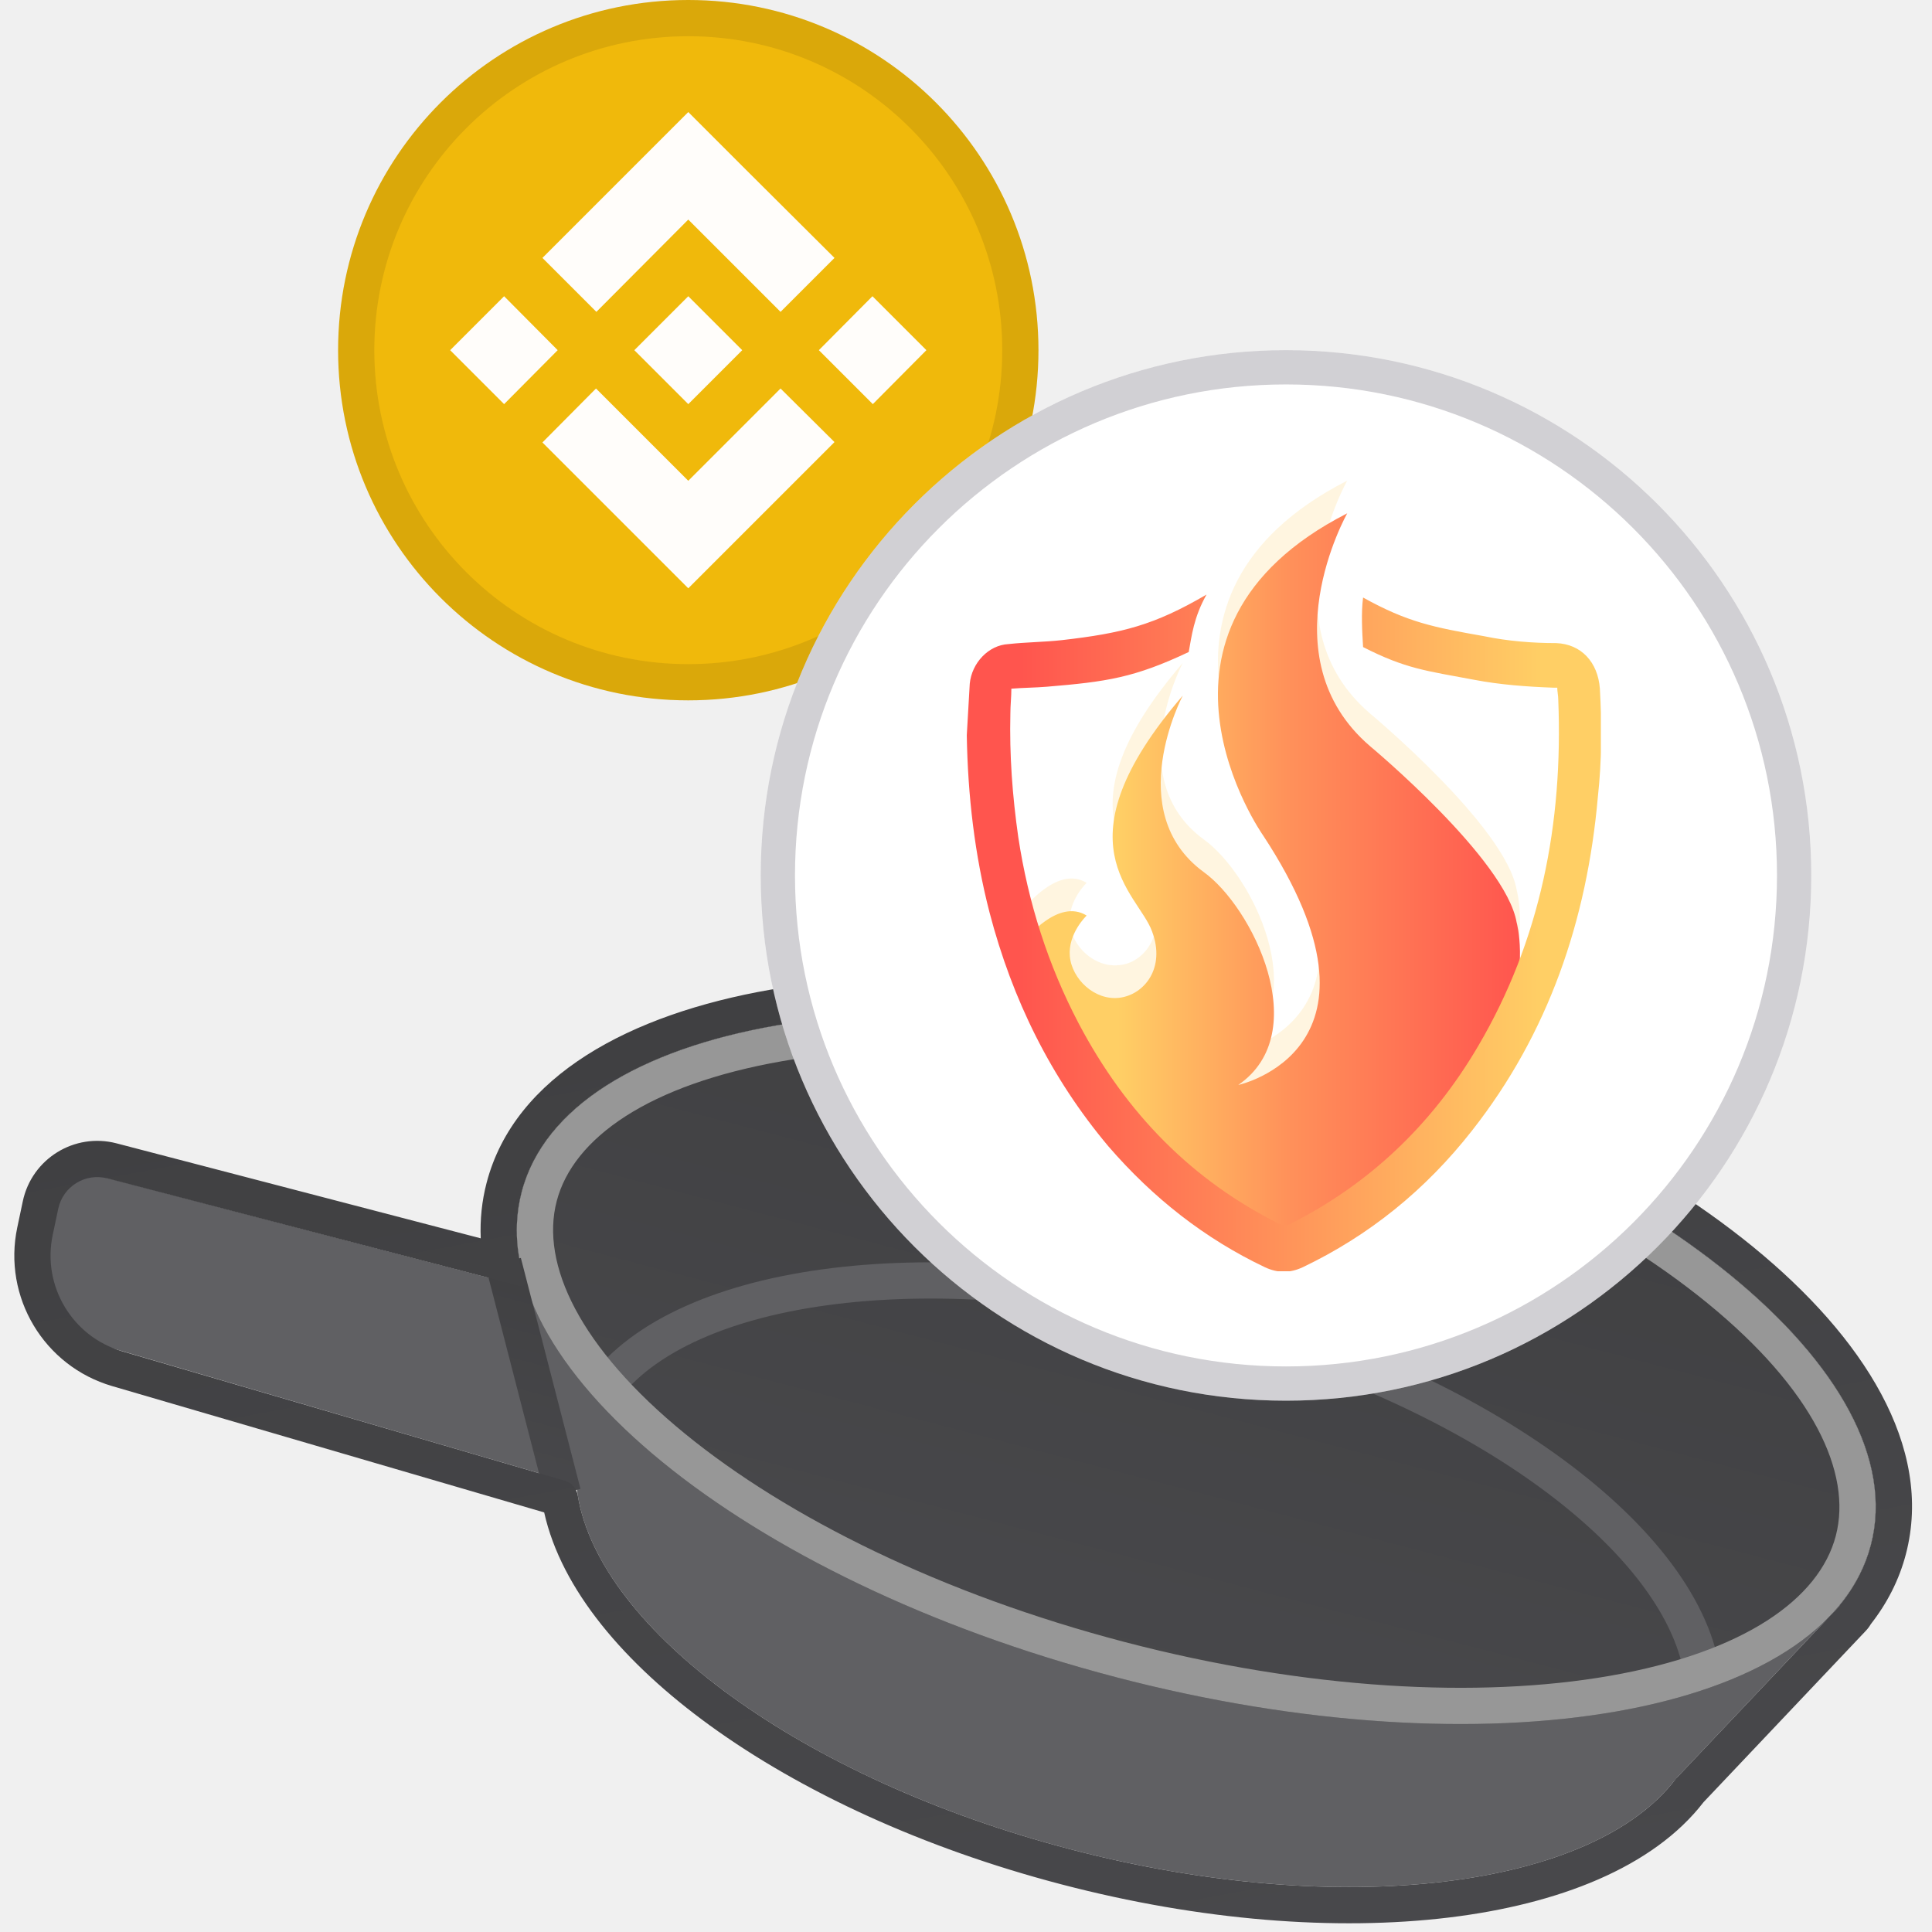
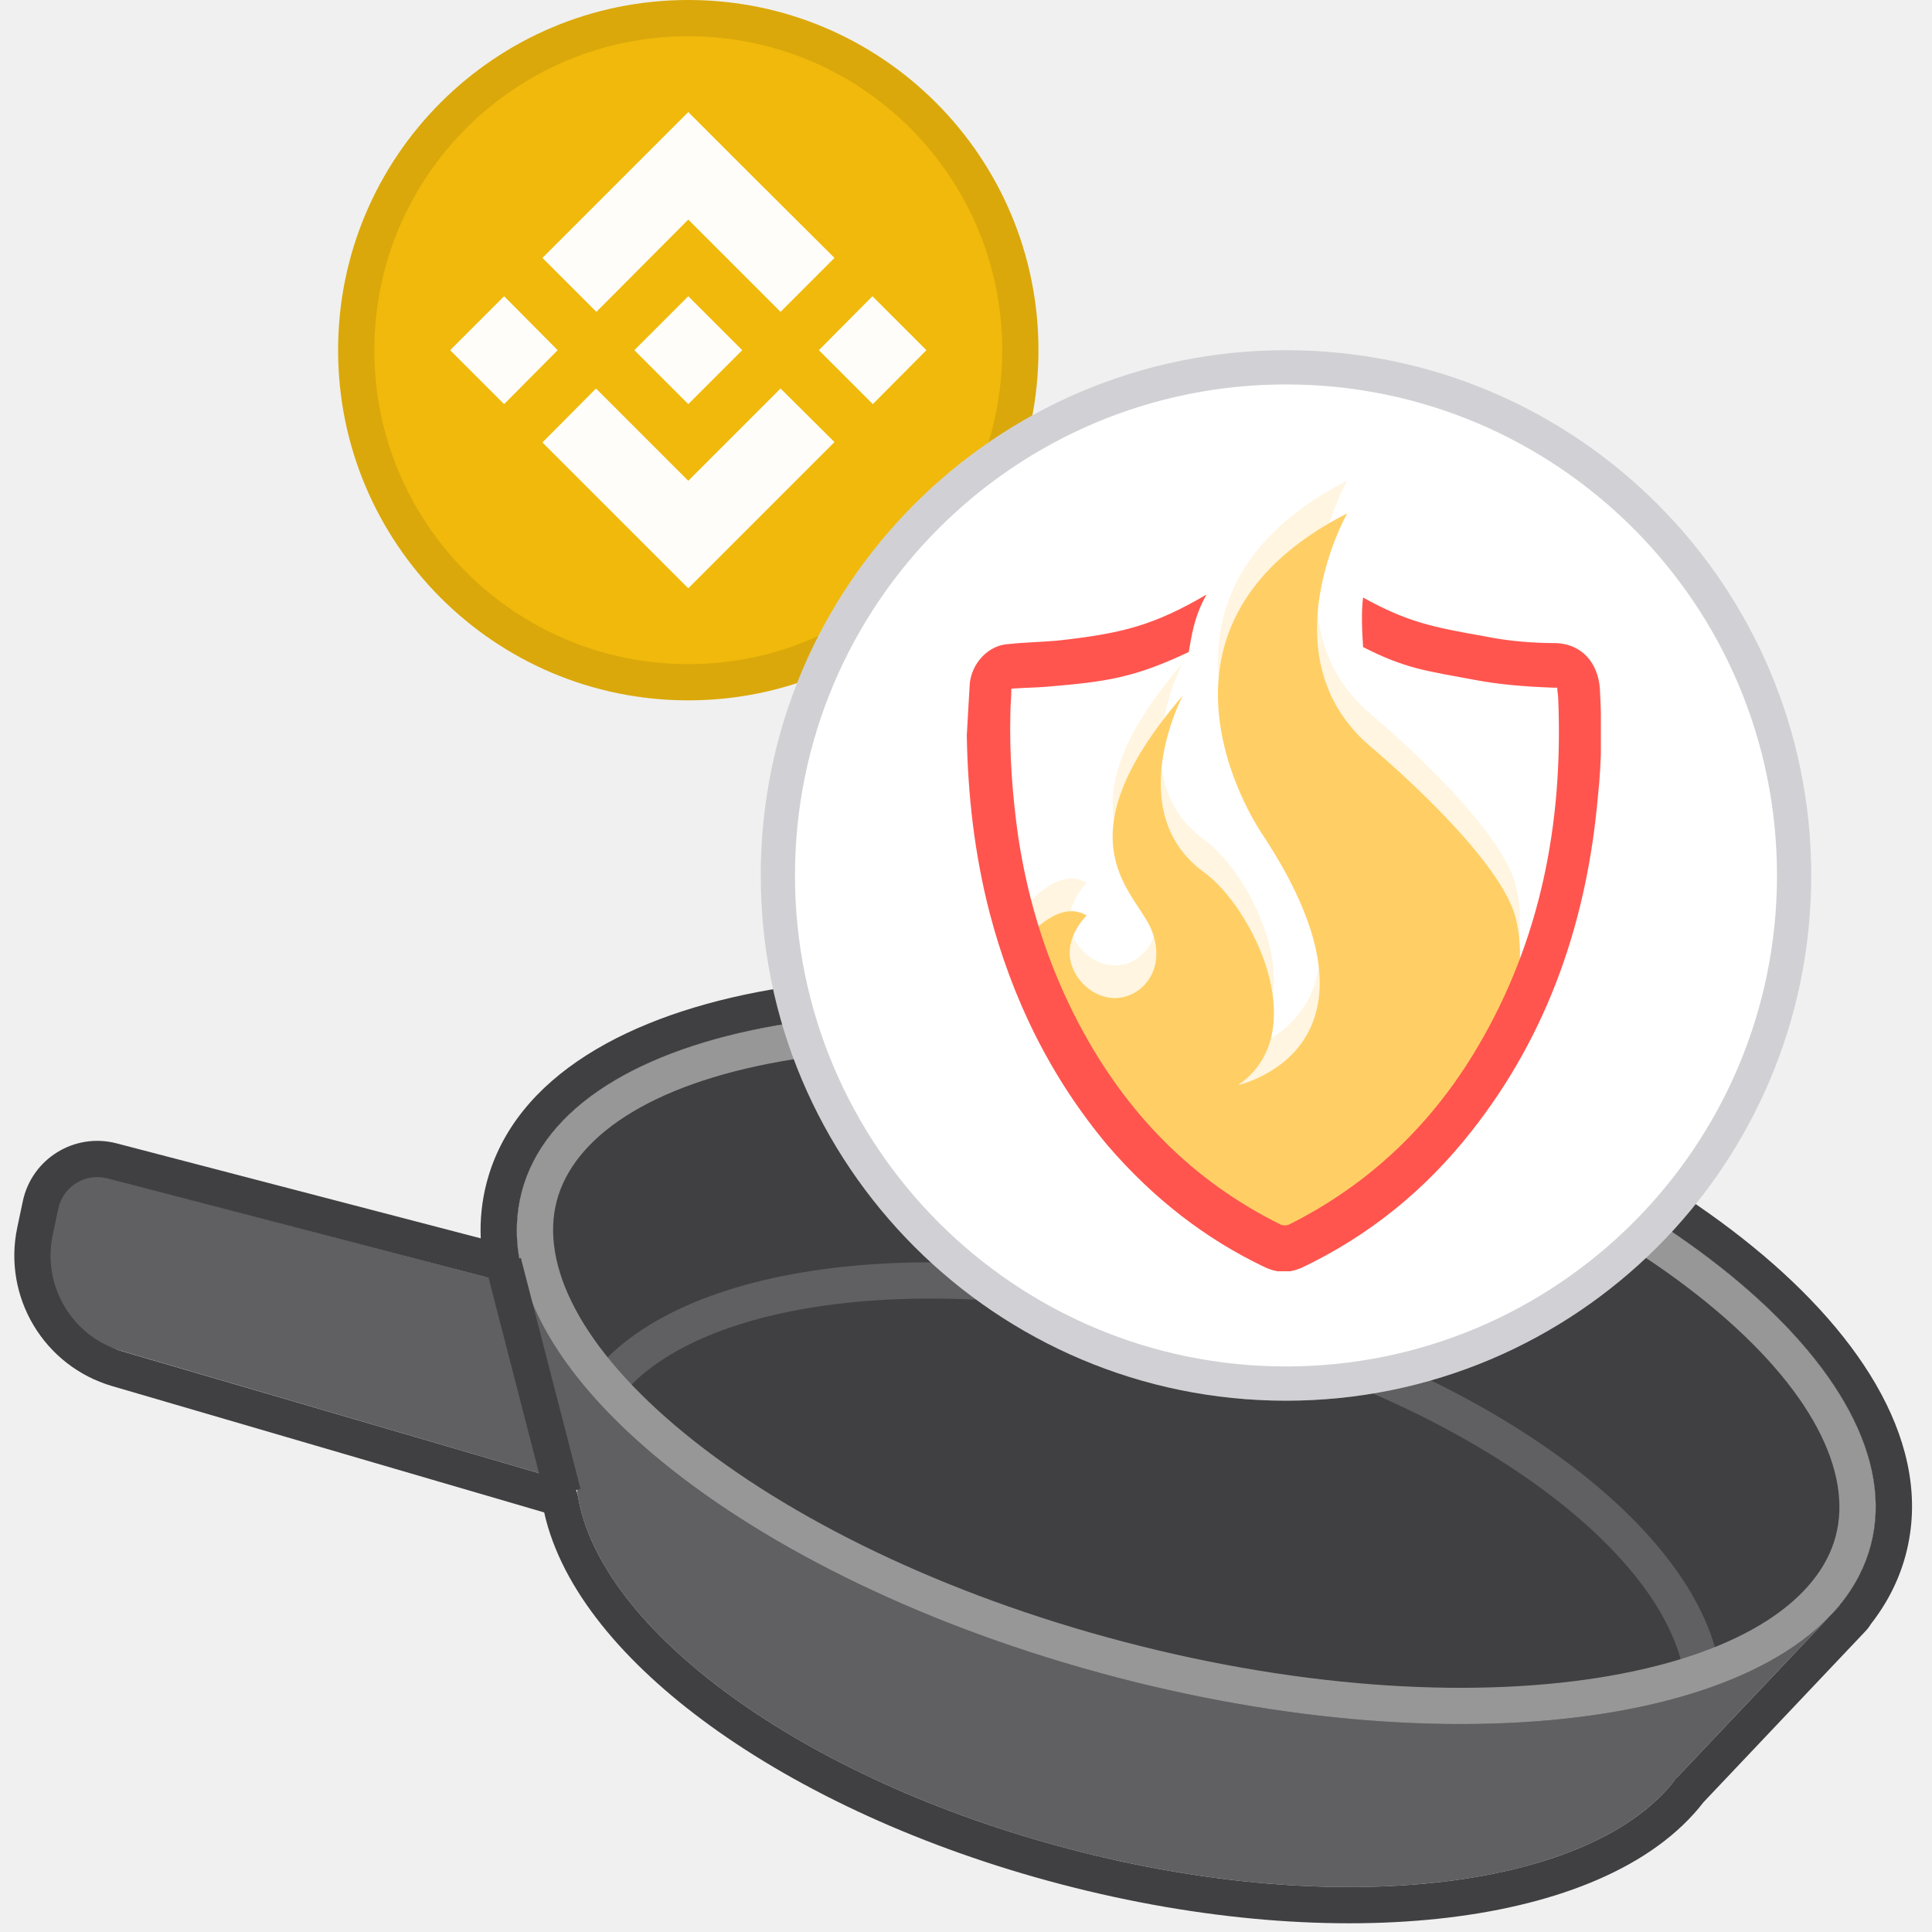
- <svg xmlns="http://www.w3.org/2000/svg" xmlns:xlink="http://www.w3.org/1999/xlink" width="160" height="160" fill="none">
+ <svg xmlns="http://www.w3.org/2000/svg" xmlns:ns1="https://www.w3.org/1999/xlink" width="160" height="160" fill="none">
  <g clip-path="url(#F)">
    <g fill="#606063">
      <path d="M48.045 119.028c-3.178 12.144 15 27.421 40.602 34.121s48.934 2.287 52.112-9.858-15-27.421-40.602-34.122-48.934-2.286-52.112 9.859z" />
      <path d="M136.924 149.273l15.422-16.285-109.354-28.619 5.721 21.818 88.211 23.086z" />
      <path d="M49.934 108.293L8.072 97.338c-1.814-.475-3.66.654-4.063 2.486l-.468 2.129a8.26 8.26 0 0 0 5.746 9.7l41.812 12.239-1.166-15.599z" />
    </g>
    <path fill="url(#A)" d="M43.203 98.71c-3.694 14.114 18.324 32.101 49.178 40.176s58.86 3.178 62.554-10.936-18.324-32.101-49.178-40.176-58.861-3.179-62.554 10.935z" />
    <g fill-rule="evenodd">
      <path fill="#606063" d="M127.673 123.286c7.098 5.22 11.246 10.866 11.865 15.871l2.978-.368c-.772-6.238-5.737-12.531-13.066-17.92-7.389-5.435-17.439-10.148-28.913-13.151s-22.544-3.817-31.649-2.699c-9.029 1.109-16.44 4.163-20.168 9.223l2.415 1.779c2.992-4.06 9.373-6.95 18.119-8.024 8.67-1.064 19.354-.299 30.524 2.624s20.859 7.49 27.896 12.665z" />
      <path fill="#979797" d="M56.734 118.739c-8.721-7.124-11.998-14.041-10.629-19.27s7.614-9.654 18.706-11.593c10.807-1.889 25.078-1.154 40.186 2.8s27.911 10.304 36.406 17.245c8.721 7.124 11.998 14.041 10.63 19.27s-7.614 9.653-18.707 11.593c-10.806 1.889-25.078 1.153-40.186-2.8s-27.91-10.304-36.406-17.245zm35.646 20.147c-30.854-8.075-52.872-26.062-49.178-40.176s31.7-19.01 62.554-10.935 52.872 26.062 49.178 40.176-31.7 19.01-62.554 10.936z" />
      <path fill="url(#B)" d="M45.167 124.049l-4.937-19.123 2.905-.75 4.937 19.123-2.905.75z" />
      <path fill="url(#C)" d="M43.469 106.189l-.128-.443-.202-.817-.142-.54c.022-.012.03-.019.028-.027l-.004-.025-.12-.794-.022-.191c-.072-.663-.096-1.321-.071-1.974.035-.903.166-1.793.395-2.668 3.694-14.114 31.7-19.01 62.555-10.936s52.872 26.062 49.178 40.176a12.4 12.4 0 0 1-.963 2.519 13.7 13.7 0 0 1-1.635 2.476l-.016.019c.011.02.014.025.015.029l-.611.651-12.932 13.655c-6.807 9.031-27.596 11.752-50.146 5.85-22.303-5.837-38.971-18.182-40.797-29.295-.093-.569-.484-1.054-1.037-1.215L10.127 111.91a8.26 8.26 0 0 1-5.762-9.635l.459-2.172c.39-1.845 2.242-2.99 4.066-2.514l34.249 8.931a.27.27 0 0 0 .331-.331zm-3.657-3.636c-.064-1.544.091-3.085.488-4.603 2.325-8.885 11.93-13.965 23.478-15.984 11.834-2.069 26.992-1.215 42.738 2.906s29.38 10.802 38.683 18.402c9.078 7.417 14.963 16.551 12.638 25.436-.557 2.129-1.552 4.064-2.901 5.789a3.08 3.08 0 0 1-.425.566l-13.429 14.181c-4.171 5.406-12.026 8.46-21.098 9.556-9.3 1.124-20.517.28-32.096-2.751-11.453-2.997-21.548-7.685-29.078-13.141-7.08-5.13-12.321-11.262-13.743-17.657L9.285 114.789a11.26 11.26 0 0 1-7.855-13.134l.459-2.173c.744-3.519 4.277-5.704 7.758-4.796l30.165 7.867z" />
    </g>
    <circle cx="57" cy="29" r="29" fill="#f0b90b" />
    <path fill="#fffdfa" d="M46.185 29l-4.437 4.468L37.28 29l4.468-4.468L46.185 29zM57 18.185l7.641 7.642 4.468-4.468-7.642-7.611L57 9.28 44.922 21.359l4.468 4.468L57 18.185zm15.252 6.347L67.815 29l4.468 4.468L76.72 29l-4.468-4.468zM57 39.816l-7.642-7.642-4.437 4.468L57 48.72l12.109-12.109-4.468-4.437L57 39.816zm0-6.347L61.468 29 57 24.533 52.532 29 57 33.468z" />
    <g style="mix-blend-mode:multiply" opacity=".1">
      <path fill="#191326" fill-rule="evenodd" d="M57 55c14.359 0 26-11.641 26-26S71.359 3 57 3 31 14.641 31 29s11.641 26 26 26zm0 3c16.016 0 29-12.984 29-29S73.016 0 57 0 28 12.984 28 29s12.984 29 29 29z" />
    </g>
    <circle cx="106.5" cy="72.5" r="43.5" fill="#fff" />
    <g clip-path="url(#G)">
      <path fill="#ffcf65" d="M89.993 73.115s-1.559 1.477-1.395 3.364 2.051 3.692 4.102 3.446c1.969-.164 3.856-2.462 2.708-5.497-1.149-3.2-8.041-7.22 2.544-19.528 0 0-5.087 9.6 1.723 14.605 4.02 2.872 9.189 13.292 2.872 17.641 0 0 13.702-2.954 2.051-20.677 0 0-11.979-16.984 6.974-26.666 0 0-6.728 11.897 1.887 19.282 0 0 11.241 9.354 12.143 14.605 0 0 4.103 14.195-19.281 26.092 0 0-22.482-11.897-21.415-24.697 0 .082 2.708-3.446 5.087-1.969z" opacity=".2" />
      <path fill="url(#D)" d="M89.993 75.822s-1.559 1.477-1.395 3.364 2.051 3.692 4.102 3.446 3.856-2.461 2.708-5.497c-1.149-3.2-8.041-7.22 2.544-19.528 0 0-5.087 9.6 1.723 14.605 4.02 2.872 9.189 13.292 2.872 17.641 0 0 13.702-2.954 2.051-20.677 0 0-11.979-16.984 6.974-26.666 0 0-6.728 11.897 1.887 19.282 0 0 11.241 9.354 12.143 14.605 0 0 4.103 14.195-19.281 26.091 0 0-22.482-11.897-21.415-24.696 0 .082 2.708-3.446 5.087-1.969z" />
      <path fill="url(#E)" d="M132.495 57.033c-.165-2.215-1.559-3.692-3.611-3.774-1.969 0-4.02-.164-5.989-.574-4.185-.738-6.318-1.149-10.01-3.2-.164 1.231-.082 2.79 0 4.102 3.528 1.805 5.251 1.969 9.189 2.708 2.134.41 4.349.574 6.564.656h.328c0 .328.082.656.082.985.411 10.256-1.476 19.938-6.646 28.717-3.856 6.564-9.107 11.487-15.671 14.769-.246.082-.41.082-.656 0-7.303-3.61-12.8-9.19-16.739-16.656-2.543-4.841-4.184-10.01-5.005-15.425-.492-3.446-.738-6.81-.656-10.256 0-.656.082-1.395.082-2.051.985-.082 1.969-.082 2.954-.164 4.923-.41 7.22-.738 11.733-2.872.246-1.313.41-2.872 1.477-4.759-4.349 2.543-6.974 3.2-11.979 3.774-1.477.164-2.954.164-4.431.328-1.641.082-3.036 1.559-3.2 3.282l-.246 4.267c.082 5.005.656 9.928 1.887 14.687 1.887 7.22 5.087 13.702 9.846 19.364 3.692 4.267 7.959 7.63 12.964 10.01 1.066.492 2.051.492 3.118 0 5.497-2.626 10.174-6.4 14.03-11.323 6.318-8.041 9.518-17.394 10.42-27.651.329-2.954.329-5.99.165-8.943z" />
    </g>
    <g style="mix-blend-mode:multiply" opacity=".2">
      <path fill="#191326" fill-rule="evenodd" d="M106.5 113.163c22.458 0 40.663-18.205 40.663-40.663S128.958 31.837 106.5 31.837 65.837 50.042 65.837 72.5s18.205 40.663 40.663 40.663zm0 2.837c24.024 0 43.5-19.476 43.5-43.5S130.524 29 106.5 29 63 48.476 63 72.5 82.476 116 106.5 116z" />
    </g>
  </g>
  <defs>
-     <linearGradient id="A" x1="105.757" x2="92.381" y1="87.774" y2="138.886" xlink:href="#H">
+     <linearGradient id="A" x1="105.757" x2="92.381" y1="87.774" y2="138.886" ns1:href="#H">
      <stop stop-color="#404042" />
      <stop offset="1" stop-color="#48484b" />
    </linearGradient>
-     <linearGradient id="B" x1="46.567" x2="41.735" y1="105.096" y2="123.129" xlink:href="#H">
+     <linearGradient id="B" x1="46.567" x2="41.735" y1="105.096" y2="123.129" ns1:href="#H">
      <stop stop-color="#404042" />
      <stop offset="1" stop-color="#48484b" />
    </linearGradient>
-     <linearGradient id="C" x1="73.495" x2="89.09" y1="80.169" y2="164.62" xlink:href="#H">
+     <linearGradient id="C" x1="73.495" x2="89.09" y1="80.169" y2="164.62" ns1:href="#H">
      <stop stop-color="#404042" />
      <stop offset="1" stop-color="#48484b" />
    </linearGradient>
-     <linearGradient id="D" x1="84.869" x2="125.932" y1="72.499" y2="72.499" xlink:href="#H">
+     <linearGradient id="D" x1="84.869" x2="125.932" y1="72.499" y2="72.499" ns1:href="#H">
      <stop offset=".188" stop-color="#ffcf65" />
      <stop offset=".531" stop-color="#ff915a" />
      <stop offset="1" stop-color="#ff554e" />
    </linearGradient>
-     <linearGradient id="E" x1="80.065" x2="132.602" y1="77.279" y2="77.279" xlink:href="#H">
+     <linearGradient id="E" x1="80.065" x2="132.602" y1="77.279" y2="77.279" ns1:href="#H">
      <stop offset=".085" stop-color="#ff554e" />
      <stop offset=".907" stop-color="#ffcf65" />
    </linearGradient>
    <clipPath id="F">
      <path fill="#fff" d="M0 0h160v160H0z" />
    </clipPath>
    <clipPath id="G">
      <path fill="#fff" d="M0 0h52.512v65.476H0z" transform="translate(80.065 39.803)" />
    </clipPath>
    <linearGradient id="H" gradientUnits="userSpaceOnUse" />
  </defs>
</svg>
